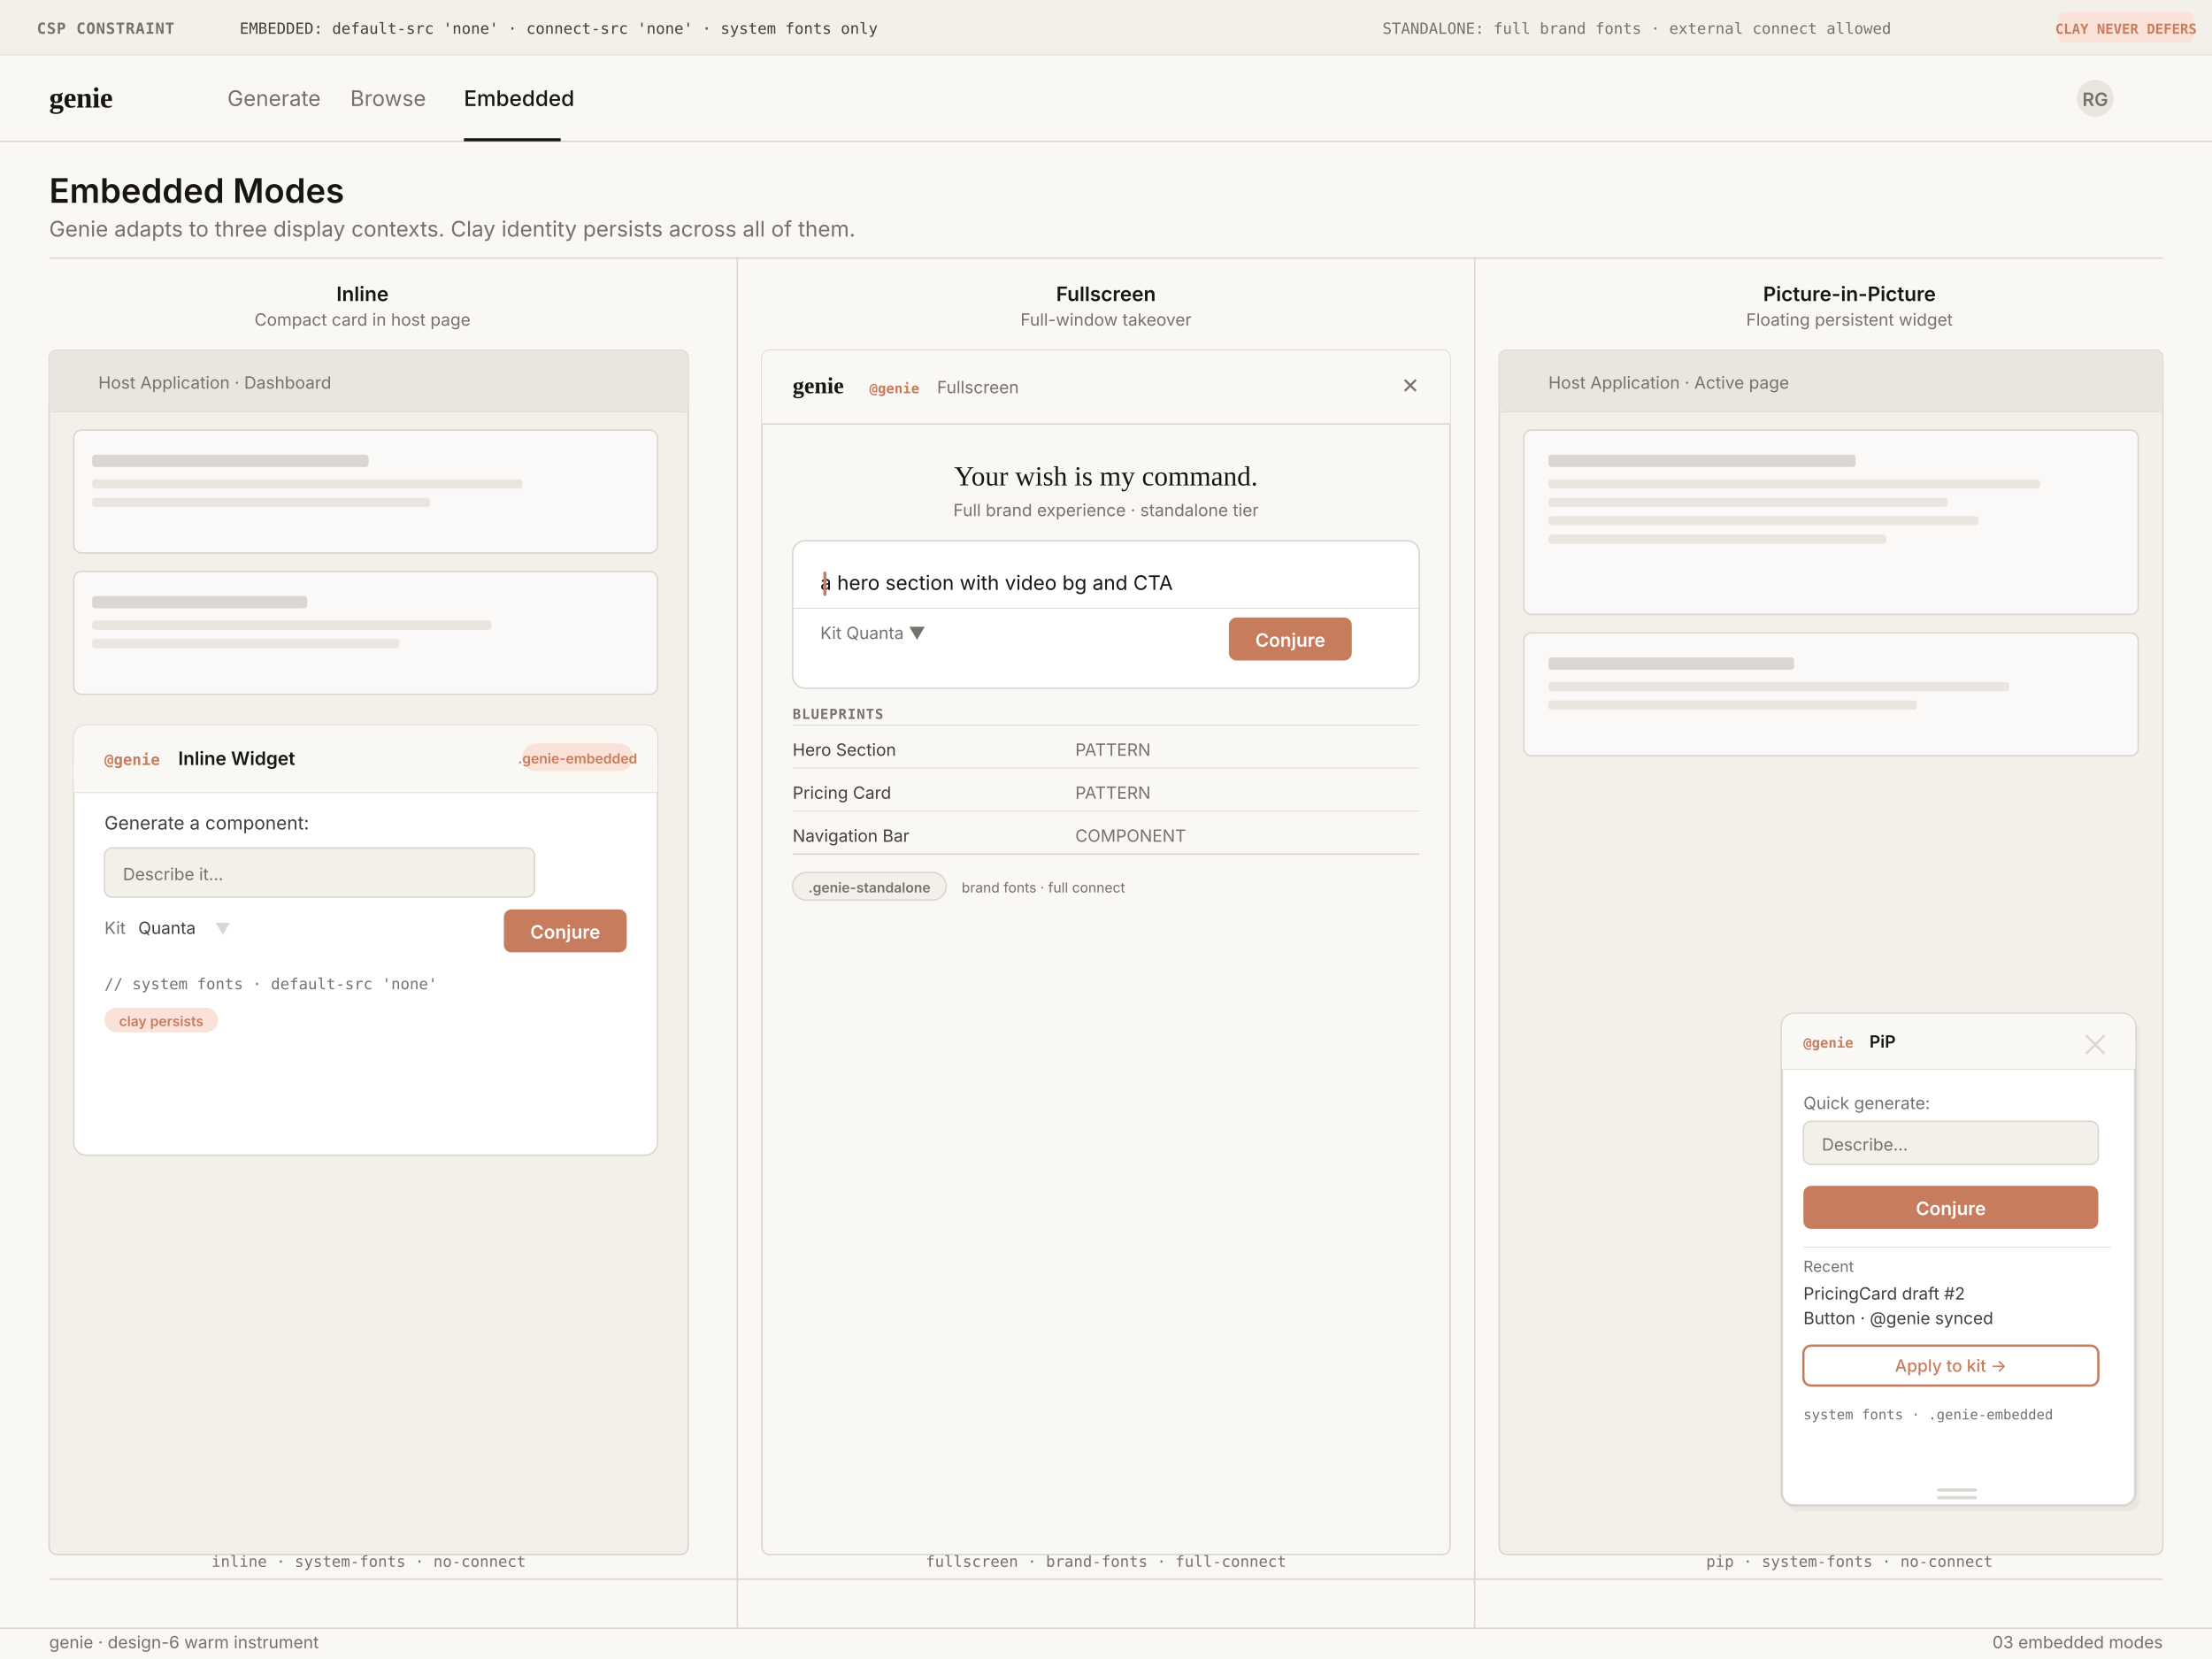
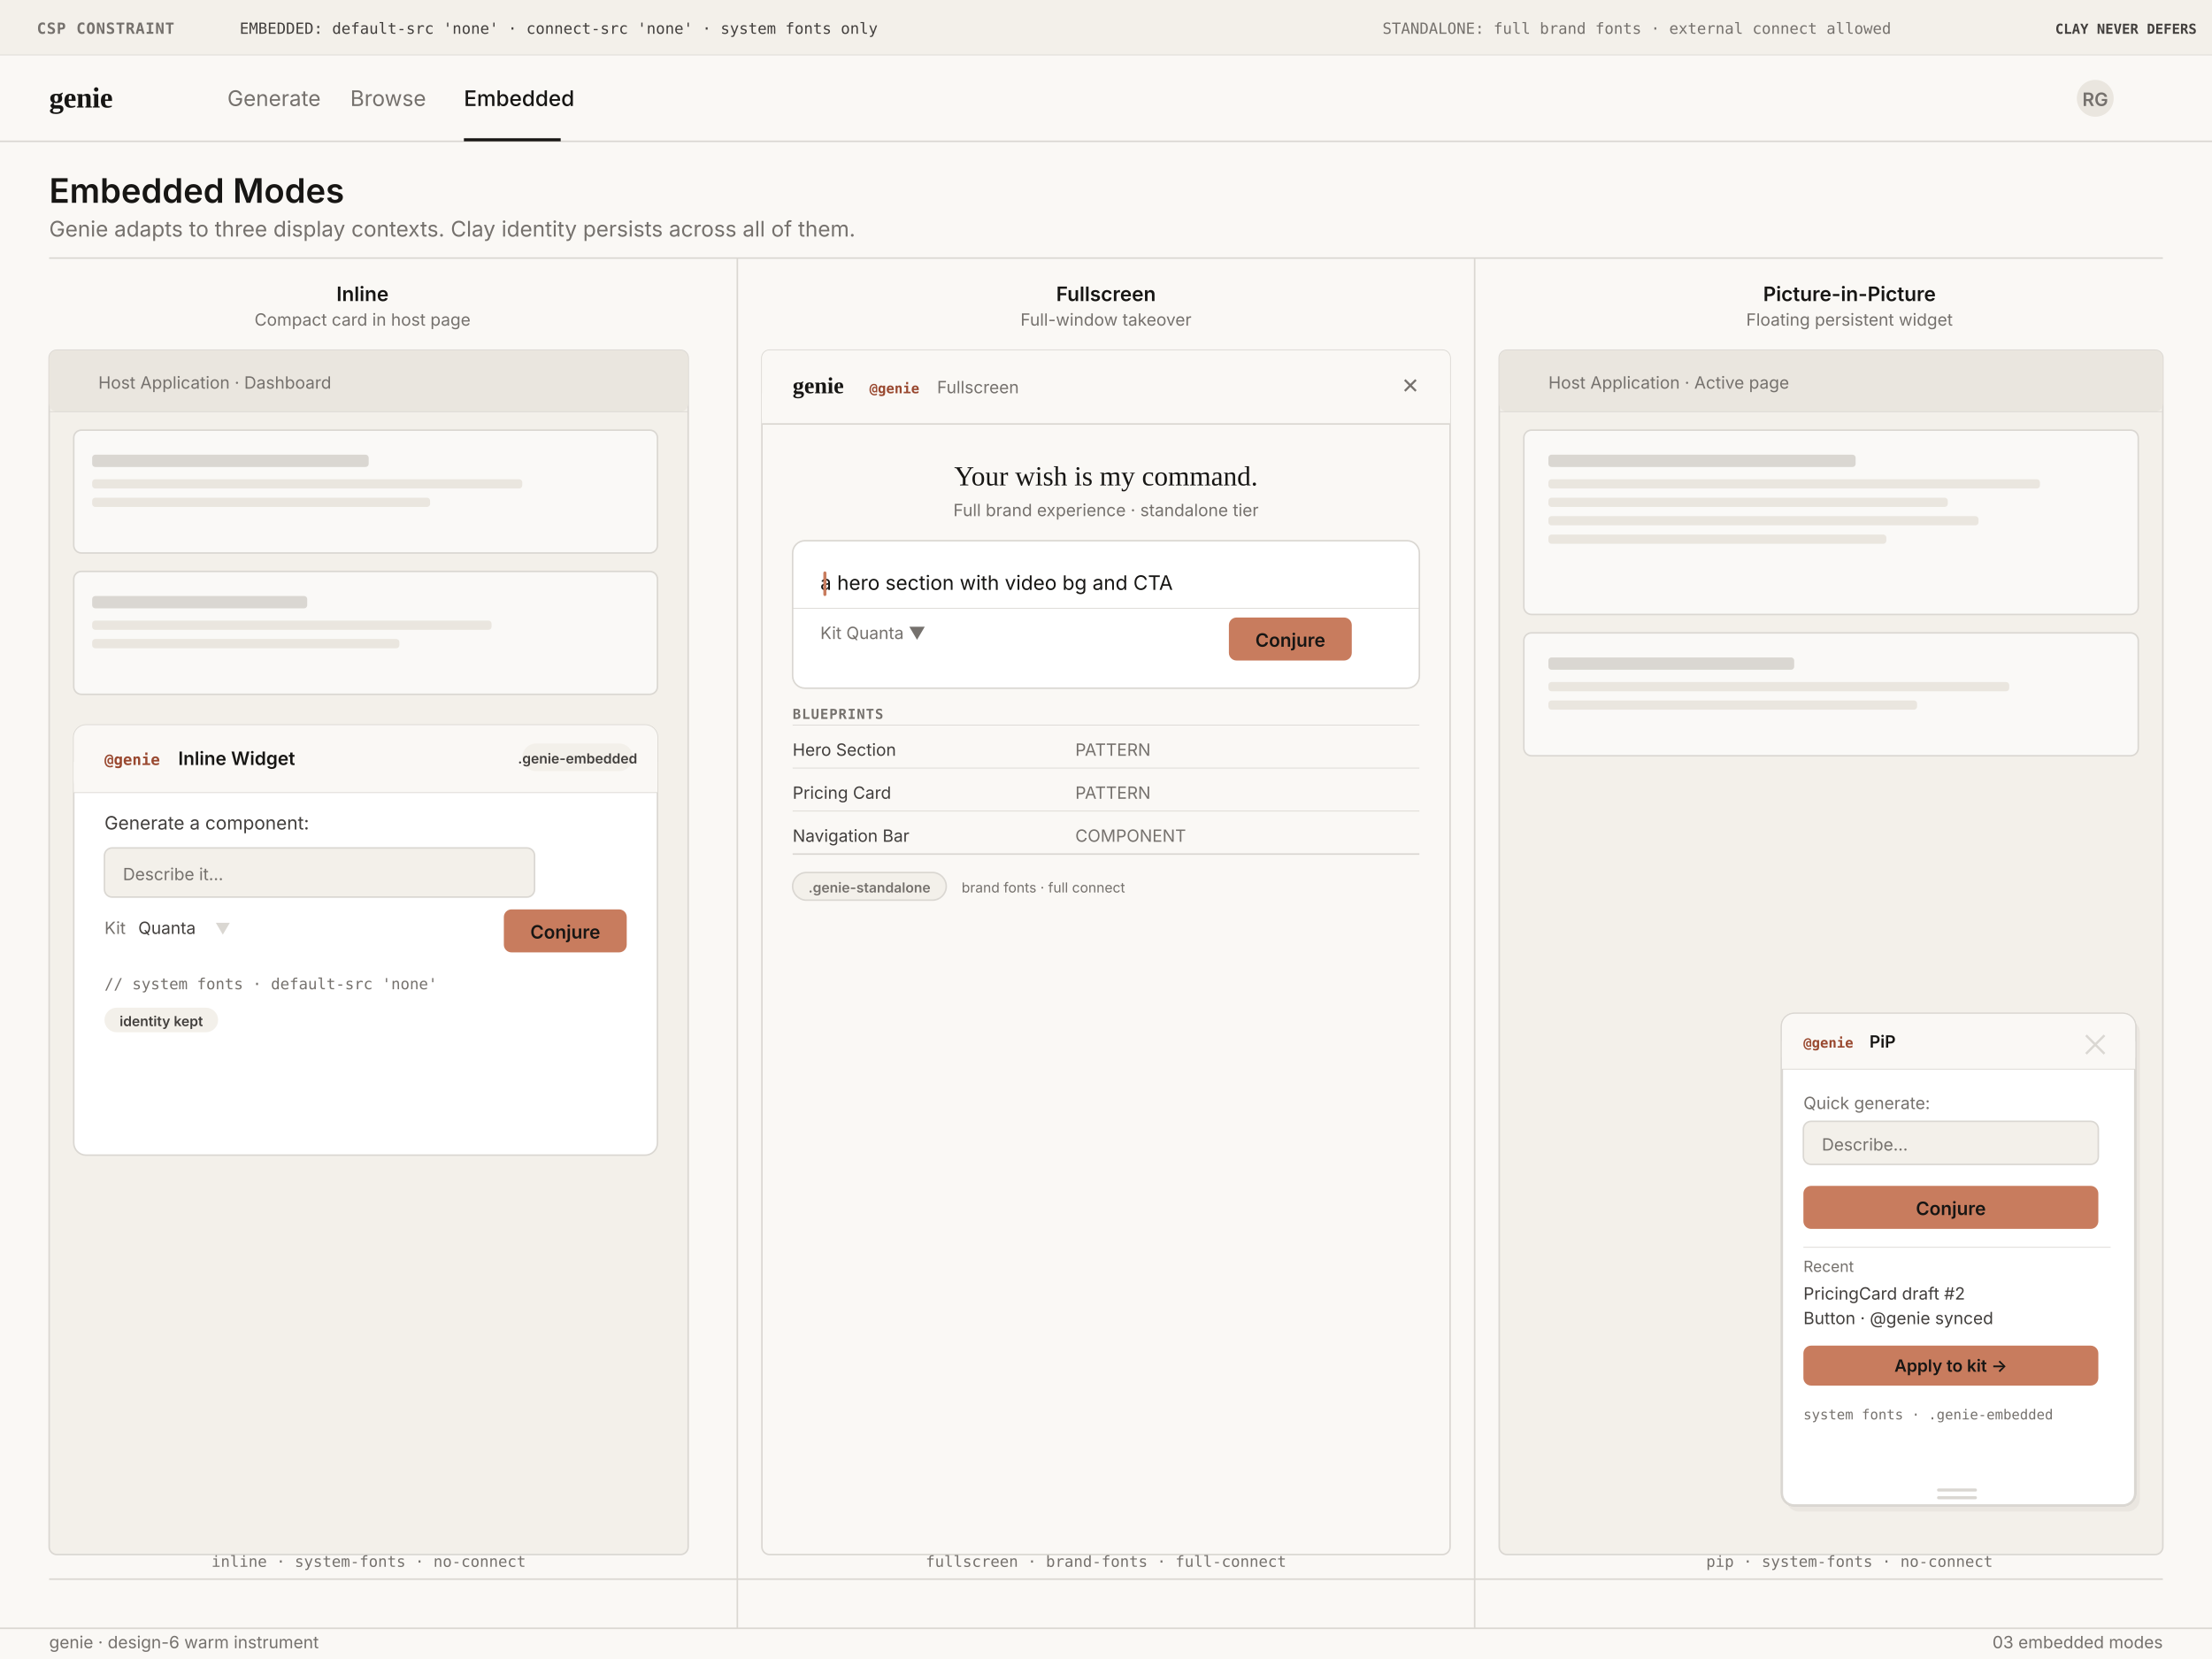
<svg xmlns="http://www.w3.org/2000/svg" width="1440" height="1080" viewBox="0 0 1440 1080" font-family="Inter, ui-sans-serif, system-ui, -apple-system, sans-serif">
  <rect width="1440" height="1080" fill="#faf8f5" />
  <rect width="1440" height="36" fill="#f3f0ea" />
  <line x1="0" y1="36" x2="1440" y2="36" stroke="#dad7d2" stroke-width="1" />
  <text x="24" y="22" font-family="'JetBrains Mono', ui-monospace, Menlo, monospace" font-size="10" font-weight="600" fill="#75716d" letter-spacing="0.04em">CSP CONSTRAINT</text>
  <text x="156" y="22" font-family="'JetBrains Mono', ui-monospace, Menlo, monospace" font-size="10" fill="#423f3d">EMBEDDED: default-src 'none' · connect-src 'none' · system fonts only</text>
  <text x="900" y="22" font-family="'JetBrains Mono', ui-monospace, Menlo, monospace" font-size="10" fill="#75716d">STANDALONE: full brand fonts · external connect allowed</text>
-   <rect x="1340" y="8" width="88" height="20" rx="4" fill="#fae2d8" />
-   <text x="1384" y="22" font-family="'JetBrains Mono', ui-monospace, Menlo, monospace" font-size="9" font-weight="700" fill="#c87c5e" text-anchor="middle">CLAY NEVER DEFERS</text>
+   <rect x="1340" y="8" width="88" height="20" rx="4" fill="#f3f0ea" />
+   <text x="1384" y="22" font-family="'JetBrains Mono', ui-monospace, Menlo, monospace" font-size="9" font-weight="700" fill="#423f3d" text-anchor="middle">CLAY NEVER DEFERS</text>
  <rect y="36" width="1440" height="56" fill="#faf8f5" />
  <line x1="0" y1="92" x2="1440" y2="92" stroke="#dad7d2" stroke-width="1" />
  <text x="32" y="70" font-family="Georgia, 'Times New Roman', ui-serif, serif" font-size="19" font-weight="600" letter-spacing="-0.01em" fill="#171614">genie</text>
  <text x="148" y="69" font-size="14" fill="#75716d">Generate</text>
  <text x="228" y="69" font-size="14" fill="#75716d">Browse</text>
  <text x="302" y="69" font-size="14" font-weight="500" fill="#171614">Embedded</text>
  <line x1="302" y1="91" x2="365" y2="91" stroke="#171614" stroke-width="2" />
  <rect x="1352" y="52" width="24" height="24" rx="12" fill="#eae6df" />
  <text x="1364" y="69" font-size="12" font-weight="600" fill="#75716d" text-anchor="middle">RG</text>
  <text x="32" y="132" font-size="22" font-weight="600" fill="#171614">Embedded Modes</text>
  <text x="32" y="154" font-size="14" fill="#75716d">
        Genie adapts to three display contexts. Clay identity persists across all of them.</text>
  <line x1="32" y1="168" x2="1408" y2="168" stroke="#dad7d2" stroke-width="1" />
  <text x="236" y="196" font-size="13" font-weight="600" fill="#171614" text-anchor="middle">Inline</text>
  <text x="236" y="212" font-size="11" fill="#75716d" text-anchor="middle">Compact card in host page</text>
  <text x="720" y="196" font-size="13" font-weight="600" fill="#171614" text-anchor="middle">Fullscreen</text>
  <text x="720" y="212" font-size="11" fill="#75716d" text-anchor="middle">Full-window takeover</text>
  <text x="1204" y="196" font-size="13" font-weight="600" fill="#171614" text-anchor="middle">Picture-in-Picture</text>
  <text x="1204" y="212" font-size="11" fill="#75716d" text-anchor="middle">Floating persistent widget</text>
  <line x1="480" y1="168" x2="480" y2="1060" stroke="#dad7d2" stroke-width="1" />
  <line x1="960" y1="168" x2="960" y2="1060" stroke="#dad7d2" stroke-width="1" />
  <rect x="32" y="228" width="416" height="784" rx="5" fill="#f3f0ea" stroke="#dad7d2" stroke-width="1" />
  <rect x="32" y="228" width="416" height="40" rx="5" fill="#eae6df" />
  <text x="64" y="253" font-size="11" fill="#75716d">Host Application · Dashboard</text>
  <line x1="32" y1="268" x2="448" y2="268" stroke="#dad7d2" stroke-width="0.5" />
  <rect x="48" y="280" width="380" height="80" rx="5" fill="rgba(255,255,255,0.6)" stroke="#dad7d2" />
  <rect x="60" y="296" width="180" height="8" rx="2" fill="#dad7d2" />
  <rect x="60" y="312" width="280" height="6" rx="2" fill="#eae6df" />
  <rect x="60" y="324" width="220" height="6" rx="2" fill="#eae6df" />
  <rect x="48" y="372" width="380" height="80" rx="5" fill="rgba(255,255,255,0.6)" stroke="#dad7d2" />
  <rect x="60" y="388" width="140" height="8" rx="2" fill="#dad7d2" />
  <rect x="60" y="404" width="260" height="6" rx="2" fill="#eae6df" />
  <rect x="60" y="416" width="200" height="6" rx="2" fill="#eae6df" />
  <rect x="48" y="472" width="380" height="280" rx="8" fill="#ffffff" stroke="#dad7d2" stroke-width="1" />
  <rect x="48" y="472" width="380" height="44" rx="8" fill="#faf8f5" />
  <rect x="48" y="496" width="380" height="20" fill="#faf8f5" />
-   <text x="68" y="498" font-family="'JetBrains Mono', ui-monospace, Menlo, monospace" font-size="10" font-weight="600" fill="#c87c5e">@genie</text>
+   <text x="68" y="498" font-family="'JetBrains Mono', ui-monospace, Menlo, monospace" font-size="10" font-weight="600" fill="#99482f">@genie</text>
  <text x="116" y="498" font-size="12" font-weight="600" fill="#171614">Inline Widget</text>
-   <rect x="340" y="484" width="72" height="18" rx="9" fill="#fae2d8" />
-   <text x="376" y="497" font-size="9" font-weight="600" fill="#c87c5e" text-anchor="middle">.genie-embedded</text>
+   <rect x="340" y="484" width="72" height="18" rx="9" fill="#f3f0ea" />
+   <text x="376" y="497" font-size="9" font-weight="600" fill="#423f3d" text-anchor="middle">.genie-embedded</text>
  <line x1="48" y1="516" x2="428" y2="516" stroke="#dad7d2" stroke-width="0.5" />
  <text x="68" y="540" font-size="12" fill="#423f3d">Generate a component:</text>
  <rect x="68" y="552" width="280" height="32" rx="5" fill="#f3f0ea" stroke="#dad7d2" stroke-width="1" />
  <text x="80" y="573" font-size="11" fill="#75716d">Describe it…</text>
  <text x="68" y="608" font-size="11" fill="#75716d">Kit</text>
  <text x="90" y="608" font-size="11" fill="#423f3d">Quanta</text>
  <text x="140" y="608" font-size="10" fill="#dad7d2">▼</text>
  <rect x="328" y="592" width="80" height="28" rx="5" fill="#c87c5e" />
-   <text x="368" y="611" font-size="12" font-weight="600" fill="#ffffff" text-anchor="middle">Conjure</text>
+   <text x="368" y="611" font-size="12" font-weight="600" fill="#171614" text-anchor="middle">Conjure</text>
  <text x="68" y="644" font-size="10" fill="#75716d" font-family="'JetBrains Mono', ui-monospace, Menlo, monospace">// system fonts · default-src 'none'</text>
-   <rect x="68" y="656" width="74" height="16" rx="8" fill="#fae2d8" />
-   <text x="105" y="668" font-size="9" font-weight="600" fill="#c87c5e" text-anchor="middle">clay persists</text>
+   <rect x="68" y="656" width="74" height="16" rx="8" fill="#f3f0ea" />
+   <text x="105" y="668" font-size="9" font-weight="600" fill="#423f3d" text-anchor="middle">identity kept</text>
  <rect x="496" y="228" width="448" height="784" rx="5" fill="#faf8f5" stroke="#dad7d2" stroke-width="1" />
  <rect x="496" y="228" width="448" height="48" rx="5" fill="#faf8f5" />
  <rect x="496" y="256" width="448" height="20" fill="#faf8f5" />
  <line x1="496" y1="276" x2="944" y2="276" stroke="#dad7d2" stroke-width="1" />
  <text x="516" y="256" font-family="Georgia, 'Times New Roman', ui-serif, serif" font-size="15" font-weight="600" fill="#171614">genie</text>
-   <text x="566" y="256" font-family="'JetBrains Mono', ui-monospace, Menlo, monospace" font-size="9" font-weight="600" fill="#c87c5e">@genie</text>
+   <text x="566" y="256" font-family="'JetBrains Mono', ui-monospace, Menlo, monospace" font-size="9" font-weight="600" fill="#99482f">@genie</text>
  <text x="610" y="256" font-size="11" fill="#75716d">Fullscreen</text>
  <text x="924" y="256" font-size="14" fill="#75716d" text-anchor="end">✕</text>
  <text x="720" y="316" font-size="18" font-weight="500" fill="#171614" text-anchor="middle" font-family="Georgia, 'Times New Roman', ui-serif, serif">Your wish is my command.</text>
  <text x="720" y="336" font-size="11" fill="#75716d" text-anchor="middle">Full brand experience · standalone tier</text>
  <rect x="516" y="352" width="408" height="96" rx="8" fill="#ffffff" stroke="#dad7d2" stroke-width="1" />
  <text x="534" y="384" font-size="13" fill="#171614">a hero section with video bg and CTA</text>
  <rect x="536" y="372" width="2" height="16" rx="1" fill="#c87c5e" />
  <line x1="516" y1="396" x2="924" y2="396" stroke="#dad7d2" stroke-width="0.5" />
  <text x="534" y="416" font-size="11" fill="#75716d">Kit  Quanta  ▼</text>
  <rect x="800" y="402" width="80" height="28" rx="5" fill="#c87c5e" />
-   <text x="840" y="421" font-size="12" font-weight="600" fill="#ffffff" text-anchor="middle">Conjure</text>
+   <text x="840" y="421" font-size="12" font-weight="600" fill="#171614" text-anchor="middle">Conjure</text>
  <text x="516" y="468" font-family="'JetBrains Mono', ui-monospace, Menlo, monospace" font-size="9" font-weight="600" fill="#75716d" letter-spacing="0.06em">BLUEPRINTS</text>
  <line x1="516" y1="472" x2="924" y2="472" stroke="#dad7d2" stroke-width="0.5" />
  <text x="516" y="492" font-size="11" fill="#423f3d">Hero Section</text>
  <text x="700" y="492" font-size="11" fill="#75716d">PATTERN</text>
  <line x1="516" y1="500" x2="924" y2="500" stroke="#dad7d2" stroke-width="0.5" />
  <text x="516" y="520" font-size="11" fill="#423f3d">Pricing Card</text>
  <text x="700" y="520" font-size="11" fill="#75716d">PATTERN</text>
  <line x1="516" y1="528" x2="924" y2="528" stroke="#dad7d2" stroke-width="0.5" />
  <text x="516" y="548" font-size="11" fill="#423f3d">Navigation Bar</text>
  <text x="700" y="548" font-size="11" fill="#75716d">COMPONENT</text>
  <line x1="516" y1="556" x2="924" y2="556" stroke="#dad7d2" stroke-width="1" />
  <rect x="516" y="568" width="100" height="18" rx="9" fill="#f3f0ea" stroke="#dad7d2" />
  <text x="566" y="581" font-size="9" font-weight="600" fill="#75716d" text-anchor="middle">.genie-standalone</text>
  <text x="626" y="581" font-size="9" fill="#75716d">brand fonts · full connect</text>
  <rect x="976" y="228" width="432" height="784" rx="5" fill="#f3f0ea" stroke="#dad7d2" stroke-width="1" />
  <rect x="976" y="228" width="432" height="40" rx="5" fill="#eae6df" />
  <text x="1008" y="253" font-size="11" fill="#75716d">Host Application · Active page</text>
  <line x1="976" y1="268" x2="1408" y2="268" stroke="#dad7d2" stroke-width="0.5" />
  <rect x="992" y="280" width="400" height="120" rx="5" fill="rgba(255,255,255,0.6)" stroke="#dad7d2" />
  <rect x="1008" y="296" width="200" height="8" rx="2" fill="#dad7d2" />
  <rect x="1008" y="312" width="320" height="6" rx="2" fill="#eae6df" />
  <rect x="1008" y="324" width="260" height="6" rx="2" fill="#eae6df" />
  <rect x="1008" y="336" width="280" height="6" rx="2" fill="#eae6df" />
  <rect x="1008" y="348" width="220" height="6" rx="2" fill="#eae6df" />
  <rect x="992" y="412" width="400" height="80" rx="5" fill="rgba(255,255,255,0.6)" stroke="#dad7d2" />
  <rect x="1008" y="428" width="160" height="8" rx="2" fill="#dad7d2" />
  <rect x="1008" y="444" width="300" height="6" rx="2" fill="#eae6df" />
  <rect x="1008" y="456" width="240" height="6" rx="2" fill="#eae6df" />
  <rect x="1160" y="660" width="230" height="320" rx="8" fill="#ffffff" stroke="#dad7d2" stroke-width="1.5" />
  <rect x="1163" y="664" width="230" height="320" rx="8" fill="rgba(40,30,20,0.05)" z="0" />
  <rect x="1160" y="660" width="230" height="320" rx="8" fill="#ffffff" stroke="#dad7d2" stroke-width="1.5" />
  <rect x="1160" y="660" width="230" height="36" rx="8" fill="#faf8f5" />
  <rect x="1160" y="678" width="230" height="18" fill="#faf8f5" />
  <line x1="1160" y1="696" x2="1390" y2="696" stroke="#dad7d2" stroke-width="0.5" />
-   <text x="1174" y="682" font-family="'JetBrains Mono', ui-monospace, Menlo, monospace" font-size="9" font-weight="600" fill="#c87c5e">@genie</text>
+   <text x="1174" y="682" font-family="'JetBrains Mono', ui-monospace, Menlo, monospace" font-size="9" font-weight="600" fill="#99482f">@genie</text>
  <text x="1217" y="682" font-size="11" font-weight="600" fill="#171614">PiP</text>
  <line x1="1358" y1="674" x2="1370" y2="686" stroke="#dad7d2" stroke-width="1.5" />
  <line x1="1370" y1="674" x2="1358" y2="686" stroke="#dad7d2" stroke-width="1.5" />
  <text x="1174" y="722" font-size="11" fill="#75716d">Quick generate:</text>
  <rect x="1174" y="730" width="192" height="28" rx="5" fill="#f3f0ea" stroke="#dad7d2" stroke-width="1" />
  <text x="1186" y="749" font-size="11" fill="#75716d">Describe…</text>
  <rect x="1174" y="772" width="192" height="28" rx="5" fill="#c87c5e" />
-   <text x="1270" y="791" font-size="12" font-weight="600" fill="#ffffff" text-anchor="middle">Conjure</text>
+   <text x="1270" y="791" font-size="12" font-weight="600" fill="#171614" text-anchor="middle">Conjure</text>
  <line x1="1174" y1="812" x2="1374" y2="812" stroke="#dad7d2" stroke-width="0.5" />
  <text x="1174" y="828" font-size="10" fill="#75716d">Recent</text>
  <text x="1174" y="846" font-size="11" fill="#423f3d">PricingCard draft #2</text>
  <text x="1174" y="862" font-size="11" fill="#423f3d">Button · @genie synced</text>
-   <rect x="1174" y="876" width="192" height="26" rx="5" fill="transparent" stroke="#c87c5e" stroke-width="1.5" />
-   <text x="1270" y="893" font-size="11" font-weight="500" fill="#c87c5e" text-anchor="middle">Apply to kit →</text>
+   <rect x="1174" y="876" width="192" height="26" rx="5" fill="#c87c5e" />
+   <text x="1270" y="893" font-size="11" font-weight="600" fill="#171614" text-anchor="middle">Apply to kit →</text>
  <text x="1174" y="924" font-size="9" fill="#75716d" font-family="'JetBrains Mono', ui-monospace, Menlo, monospace">system fonts · .genie-embedded</text>
  <line x1="1262" y1="970" x2="1286" y2="970" stroke="#dad7d2" stroke-width="2" stroke-linecap="round" />
  <line x1="1262" y1="975" x2="1286" y2="975" stroke="#dad7d2" stroke-width="2" stroke-linecap="round" />
  <line x1="32" y1="1028" x2="1408" y2="1028" stroke="#dad7d2" stroke-width="1" />
  <text x="240" y="1020" font-size="10" fill="#75716d" text-anchor="middle" font-family="'JetBrains Mono', ui-monospace, Menlo, monospace">inline · system-fonts · no-connect</text>
  <text x="720" y="1020" font-size="10" fill="#75716d" text-anchor="middle" font-family="'JetBrains Mono', ui-monospace, Menlo, monospace">fullscreen · brand-fonts · full-connect</text>
  <text x="1204" y="1020" font-size="10" fill="#75716d" text-anchor="middle" font-family="'JetBrains Mono', ui-monospace, Menlo, monospace">pip · system-fonts · no-connect</text>
  <line x1="0" y1="1060" x2="1440" y2="1060" stroke="#dad7d2" stroke-width="1" />
  <text x="32" y="1073" font-size="11" fill="#75716d">genie · design-6 warm instrument</text>
  <text x="1408" y="1073" font-size="11" fill="#75716d" text-anchor="end">03 embedded modes</text>
</svg>
